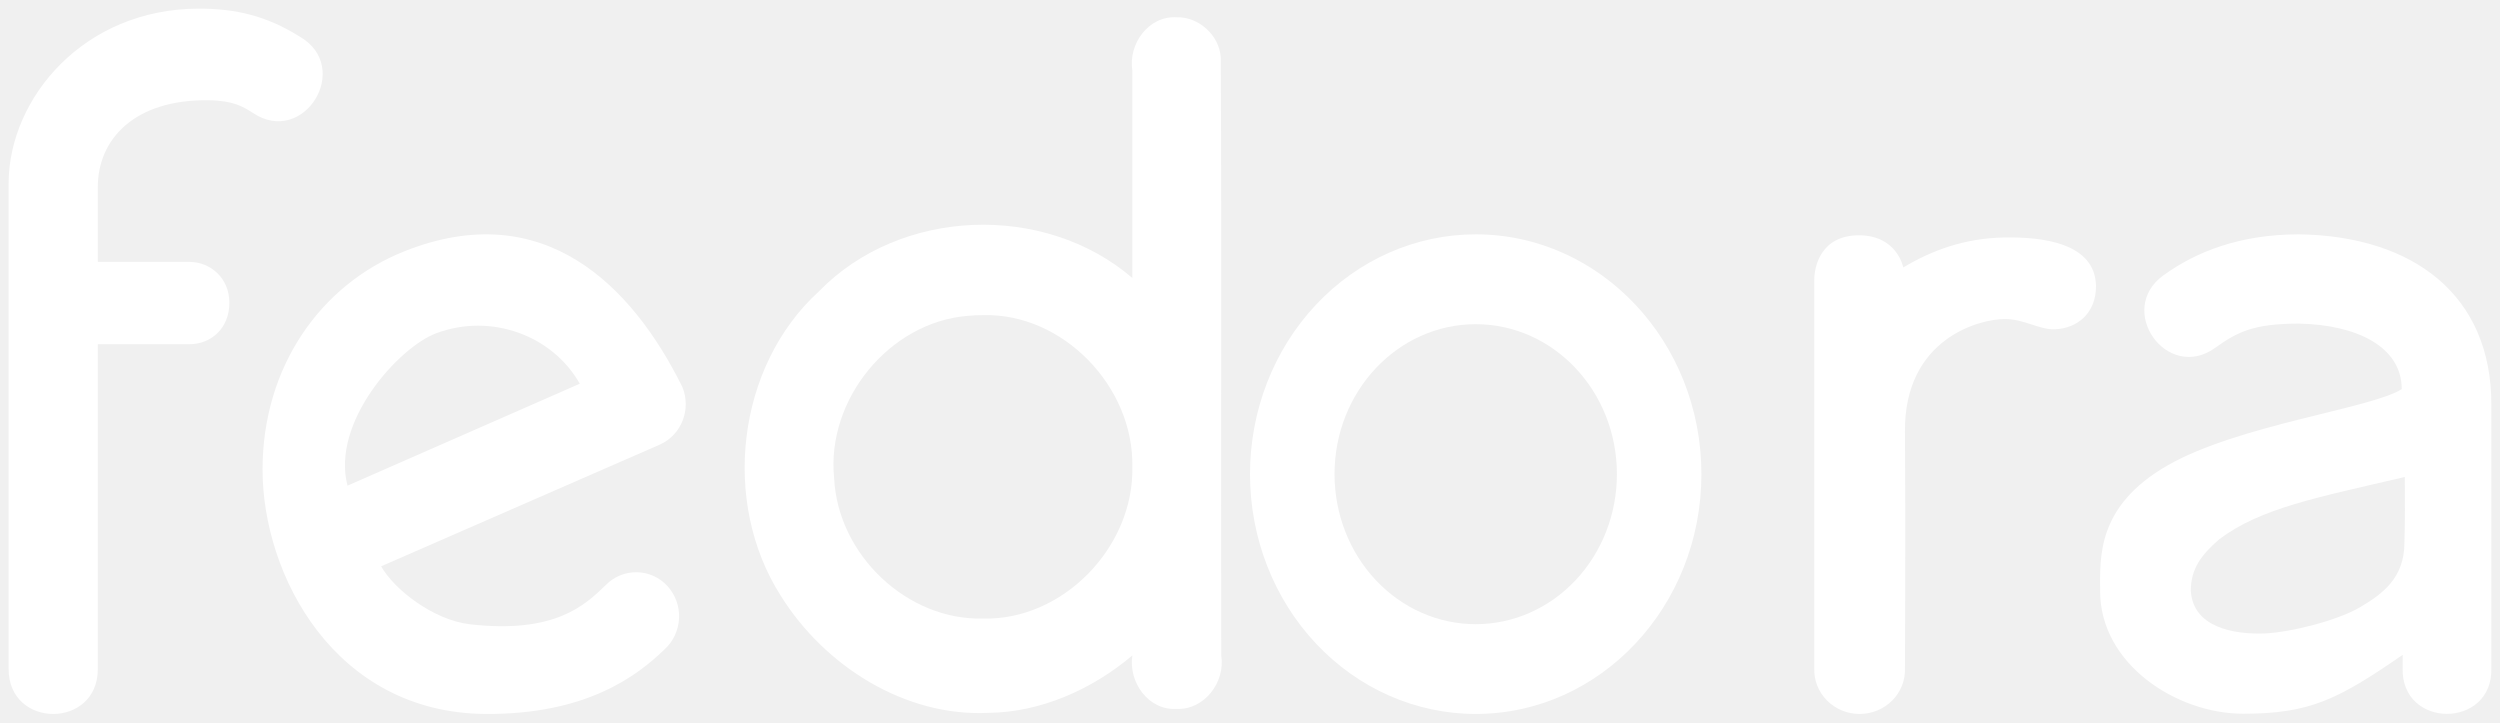
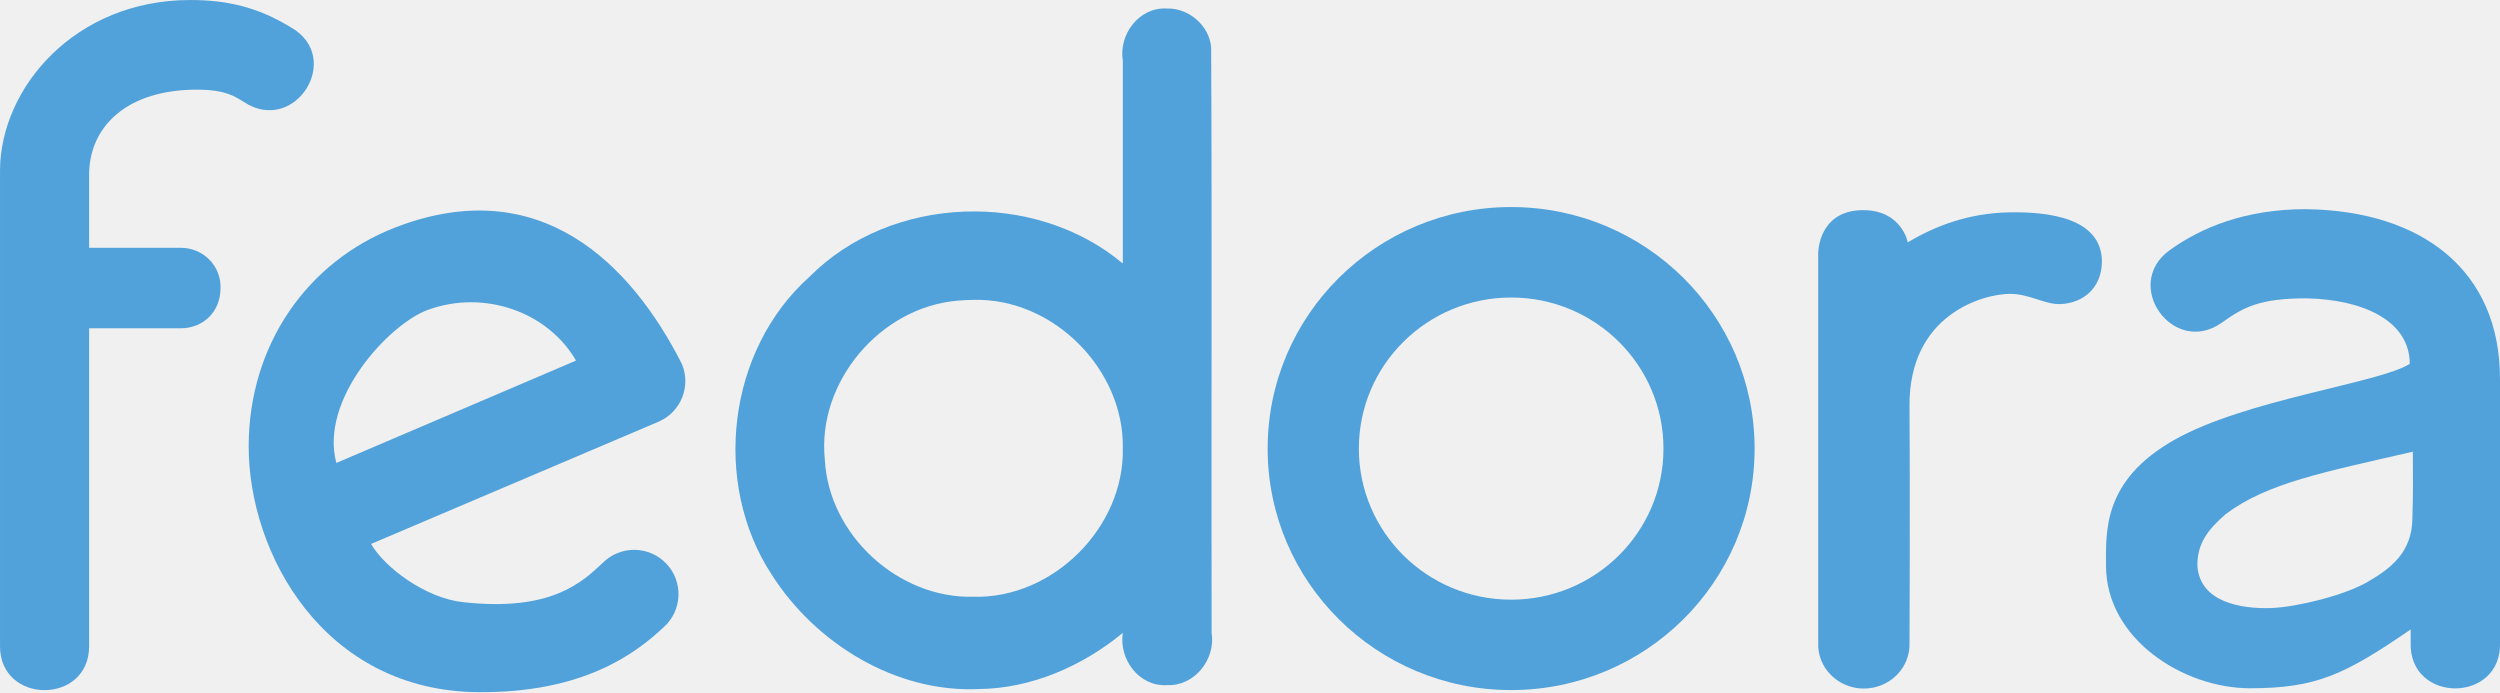
- <svg fill="none" style="-webkit-print-color-adjust:exact" viewBox="-0.306 -0.306 88.612 25.612">
-   <g style="fill:#000">
-     <path fill-rule="evenodd" d="M14.034 8.598C11.041 9.787 9.009 12.708 9 16.312c-.009 3.777 2.567 8.65 7.901 8.688 3.588.023 5.383-1.355 6.351-2.292.308-.28.492-.677.511-1.099a1.588 1.588 0 0 0-.412-1.143 1.501 1.501 0 0 0-2.188-.032c-.722.697-1.786 1.732-4.806 1.388-1.297-.147-2.689-1.229-3.154-2.056l9.895-4.321c.755-.345 1.104-1.248.783-2.032-1.766-3.57-4.897-6.78-9.847-4.815Zm6.21 4.697-8.233 3.613c-.587-2.254 1.822-4.905 3.137-5.399 1.97-.74 4.144.093 5.096 1.786Z" style="fill:#fff" />
-     <path d="M14.034 8.598C11.041 9.787 9.009 12.708 9 16.312c-.009 3.777 2.567 8.65 7.901 8.688 3.588.023 5.383-1.355 6.351-2.292.308-.28.492-.677.511-1.099a1.588 1.588 0 0 0-.412-1.143 1.501 1.501 0 0 0-2.188-.032c-.722.697-1.786 1.732-4.806 1.388-1.297-.147-2.689-1.229-3.154-2.056l9.895-4.321c.755-.345 1.104-1.248.783-2.032-1.766-3.57-4.897-6.78-9.847-4.815Zm6.21 4.697-8.233 3.613c-.587-2.254 1.822-4.905 3.137-5.399 1.97-.74 4.144.093 5.096 1.786Z" class="stroke-shape" style="fill:none;stroke-width:.612" />
-     <path d="M52.001 8c-2.122 0-4.157.895-5.657 2.489C44.843 12.083 44 14.245 44 16.5c0 2.255.843 4.417 2.344 6.011 1.5 1.594 3.535 2.489 5.657 2.489C56.419 24.999 60 21.194 60 16.5S56.419 8.001 52.001 8Zm0 3.185c2.763 0 5.003 2.38 5.004 5.315 0 1.41-.527 2.763-1.465 3.76-.938.997-2.211 1.558-3.539 1.558-1.327 0-2.601-.56-3.539-1.558-.939-.997-1.466-2.35-1.466-3.76.001-2.936 2.242-5.315 5.005-5.315Z" style="fill:#fff" />
-     <path d="M52.001 8c-2.122 0-4.157.895-5.657 2.489C44.843 12.083 44 14.245 44 16.5c0 2.255.843 4.417 2.344 6.011 1.5 1.594 3.535 2.489 5.657 2.489C56.419 24.999 60 21.194 60 16.5S56.419 8.001 52.001 8Zm0 3.185c2.763 0 5.003 2.38 5.004 5.315 0 1.41-.527 2.763-1.465 3.76-.938.997-2.211 1.558-3.539 1.558-1.327 0-2.601-.56-3.539-1.558-.939-.997-1.466-2.35-1.466-3.76.001-2.936 2.242-5.315 5.005-5.315Z" class="stroke-shape" style="fill:none;stroke-width:.612" />
-     <path d="M65.582 8.034c-1.361 0-1.588 1.132-1.581 1.588v13.749c-.037.888.693 1.629 1.606 1.629.916 0 1.645-.741 1.608-1.63 0 0 .025-5.113 0-8.385-.025-3.273 2.619-3.983 3.54-3.983.683 0 1.228.384 1.77.364.802-.031 1.462-.574 1.462-1.527-.024-1.537-1.896-1.755-3.276-1.727-1.381.028-2.547.455-3.556 1.063 0 0-.211-1.141-1.573-1.141ZM81.187 8c-2.139 0-3.683.639-4.808 1.451-1.705 1.229.131 3.801 1.835 2.57.777-.558 1.354-.857 2.971-.857 2.016.041 3.638.804 3.638 2.323-1.081.689-5.778 1.258-8.301 2.704-2.522 1.445-2.39 3.269-2.39 4.453 0 2.596 2.717 4.348 5.07 4.348 2.352 0 3.351-.497 5.654-2.087v.455c-.076 2.182 3.218 2.182 3.143 0v-9.32c.011-3.866-2.745-5.979-6.812-6.04Zm3.745 8.601c0 1.026.014 1.32-.014 2.346-.006 1.231-.773 1.801-1.576 2.272-.804.471-2.436.884-3.382.928-1.09.037-2.538-.212-2.613-1.516 0-.786.379-1.273 1-1.817 1.47-1.111 3.463-1.484 6.585-2.213Z" color="#000" font-family="sans-serif" font-weight="400" overflow="visible" style="text-decoration-color:#000;isolation:auto;text-transform:none;font-variant-caps:normal;font-variant-numeric:normal;font-feature-settings:normal;text-indent:0;font-variant-ligatures:normal;text-orientation:mixed;mix-blend-mode:normal;white-space:normal;text-align:start;line-height:normal;text-decoration-style:solid;text-decoration-line:none;fill:#fff" />
-     <path d="M65.582 8.034c-1.361 0-1.588 1.132-1.581 1.588v13.749c-.037.888.693 1.629 1.606 1.629.916 0 1.645-.741 1.608-1.63 0 0 .025-5.113 0-8.385-.025-3.273 2.619-3.983 3.54-3.983.683 0 1.228.384 1.77.364.802-.031 1.462-.574 1.462-1.527-.024-1.537-1.896-1.755-3.276-1.727-1.381.028-2.547.455-3.556 1.063 0 0-.211-1.141-1.573-1.141ZM81.187 8c-2.139 0-3.683.639-4.808 1.451-1.705 1.229.131 3.801 1.835 2.57.777-.558 1.354-.857 2.971-.857 2.016.041 3.638.804 3.638 2.323-1.081.689-5.778 1.258-8.301 2.704-2.522 1.445-2.39 3.269-2.39 4.453 0 2.596 2.717 4.348 5.07 4.348 2.352 0 3.351-.497 5.654-2.087v.455c-.076 2.182 3.218 2.182 3.143 0v-9.32c.011-3.866-2.745-5.979-6.812-6.04Zm3.745 8.601c0 1.026.014 1.32-.014 2.346-.006 1.231-.773 1.801-1.576 2.272-.804.471-2.436.884-3.382.928-1.09.037-2.538-.212-2.613-1.516 0-.786.379-1.273 1-1.817 1.47-1.111 3.463-1.484 6.585-2.213Z" class="stroke-shape" color="#000" font-family="sans-serif" font-weight="400" overflow="visible" style="text-decoration-color:#000;isolation:auto;text-transform:none;font-variant-caps:normal;font-variant-numeric:normal;font-feature-settings:normal;text-indent:0;font-variant-ligatures:normal;text-orientation:mixed;mix-blend-mode:normal;white-space:normal;text-align:start;line-height:normal;text-decoration-style:solid;text-decoration-line:none;fill:none;stroke-width:.612" />
-     <path d="M41.399.307c-.991-.06-1.721.943-1.569 1.893v7.346c-3.127-2.678-8.221-2.492-11.108.474-2.918 2.656-3.475 7.474-1.352 10.793 1.561 2.503 4.414 4.291 7.355 4.148 1.849-.017 3.684-.831 5.105-2.035-.146.951.573 1.956 1.568 1.895.977.044 1.733-.941 1.583-1.893-.017-7.066.017-14.132-.017-21.196-.05-.796-.796-1.452-1.565-1.425Zm-6.862 10.557c2.824-.076 5.345 2.52 5.293 5.376.06 2.86-2.471 5.451-5.292 5.378-2.683.073-5.142-2.247-5.278-4.969-.286-2.803 1.969-5.536 4.729-5.759.183-.018.366-.027.548-.026ZM0 6.154v17.251c-.005 2.127 3.166 2.127 3.161 0V11.894h3.252c.76 0 1.411-.563 1.411-1.465 0-.904-.697-1.452-1.411-1.452H3.161V6.324c0-1.697 1.301-3.109 3.92-3.077.909.013 1.233.236 1.567.443 1.814 1.228 3.563-1.616 1.66-2.704C9.142.257 8.052 0 6.752 0 2.654 0 .024 3.179 0 6.154Z" font-family="Comfortaa" font-weight="700" letter-spacing="0" style="line-height:25px;fill:#fff" word-spacing="0" />
-     <path d="M41.399.307c-.991-.06-1.721.943-1.569 1.893v7.346c-3.127-2.678-8.221-2.492-11.108.474-2.918 2.656-3.475 7.474-1.352 10.793 1.561 2.503 4.414 4.291 7.355 4.148 1.849-.017 3.684-.831 5.105-2.035-.146.951.573 1.956 1.568 1.895.977.044 1.733-.941 1.583-1.893-.017-7.066.017-14.132-.017-21.196-.05-.796-.796-1.452-1.565-1.425Zm-6.862 10.557c2.824-.076 5.345 2.52 5.293 5.376.06 2.86-2.471 5.451-5.292 5.378-2.683.073-5.142-2.247-5.278-4.969-.286-2.803 1.969-5.536 4.729-5.759.183-.018.366-.027.548-.026ZM0 6.154v17.251c-.005 2.127 3.166 2.127 3.161 0V11.894h3.252c.76 0 1.411-.563 1.411-1.465 0-.904-.697-1.452-1.411-1.452H3.161V6.324c0-1.697 1.301-3.109 3.92-3.077.909.013 1.233.236 1.567.443 1.814 1.228 3.563-1.616 1.66-2.704C9.142.257 8.052 0 6.752 0 2.654 0 .024 3.179 0 6.154Z" class="stroke-shape" font-family="Comfortaa" font-weight="700" letter-spacing="0" style="line-height:25px;fill:none;stroke-width:.612" word-spacing="0" />
+ <svg viewBox="0 0 58.515 16.201">
+   <g style="fill:#51a2da;fill-opacity:1;stroke-width:.612">
+     <path d="M96.73 125.358c-3.596 1.39-6.036 4.803-6.046 9.016-.01 4.414 3.082 10.11 9.488 10.152 4.308.028 6.462-1.583 7.626-2.677.771-.684.825-1.87.118-2.62a1.83 1.83 0 0 0-2.627-.038c-.868.815-2.146 2.024-5.772 1.621-1.556-.172-3.228-1.435-3.785-2.401l11.88-5.051a1.824 1.824 0 0 0 .94-2.374c-2.12-4.173-5.88-7.925-11.823-5.628zm7.456 5.49L94.3 135.07c-.706-2.634 2.188-5.733 3.766-6.31 2.366-.865 4.977.108 6.12 2.088z" style="fill:#51a2da;fill-opacity:1;fill-rule:evenodd;stroke:none;stroke-width:.622" transform="translate(-45.638 -65.81) scale(.56745)" />
+     <path d="M142.758 124.515a10.043 9.962 0 0 0-10.044 9.964 10.043 9.962 0 0 0 10.044 9.96 10.043 9.962 0 0 0 10.042-9.96 10.043 9.962 0 0 0-10.042-9.964zm0 3.732a6.282 6.232 0 0 1 6.283 6.232 6.282 6.232 0 0 1-6.283 6.231 6.282 6.232 0 0 1-6.282-6.231 6.282 6.232 0 0 1 6.282-6.232z" style="fill:#51a2da;fill-opacity:1;stroke-width:18.185;stroke-linecap:round;stroke-linejoin:round" transform="translate(-45.638 -65.81) scale(.56745)" />
+     <path d="M157.276 124.643c-1.595 0-1.861 1.317-1.853 1.848v15.99c-.044 1.034.812 1.895 1.883 1.895s1.927-.861 1.883-1.895c0 0 .028-5.947 0-9.753-.028-3.807 3.07-4.632 4.148-4.632.8 0 1.44.446 2.074.422.942-.036 1.715-.667 1.715-1.774-.028-1.789-2.223-2.043-3.84-2.01-1.618.034-2.985.53-4.168 1.237 0 0-.246-1.328-1.842-1.328z" style="color:#000;font-style:normal;font-variant:normal;font-weight:400;font-stretch:normal;font-size:medium;line-height:normal;font-family:sans-serif;font-variant-ligatures:normal;font-variant-position:normal;font-variant-caps:normal;font-variant-numeric:normal;font-variant-alternates:normal;font-feature-settings:normal;text-indent:0;text-align:start;text-decoration:none;text-decoration-line:none;text-decoration-style:solid;text-decoration-color:#000;letter-spacing:normal;word-spacing:normal;text-transform:none;writing-mode:lr-tb;direction:ltr;text-orientation:mixed;dominant-baseline:auto;baseline-shift:baseline;text-anchor:start;white-space:normal;shape-padding:0;clip-rule:nonzero;display:inline;overflow:visible;visibility:visible;isolation:auto;mix-blend-mode:normal;color-interpolation:sRGB;color-interpolation-filters:linearRGB;solid-color:#000;solid-opacity:1;vector-effect:none;fill:#51a2da;fill-opacity:1;fill-rule:nonzero;stroke:none;stroke-width:3.73;stroke-linecap:round;stroke-linejoin:round;stroke-miterlimit:4;stroke-dasharray:none;stroke-dashoffset:0;stroke-opacity:1;color-rendering:auto;image-rendering:auto;shape-rendering:auto;text-rendering:auto;enable-background:accumulate" transform="translate(-45.638 -65.81) scale(.56745)" />
+     <g style="fill:#51a2da;fill-opacity:1;stroke-width:.997">
+       <path d="M60.088 141.887c-1.393 0-2.398.428-3.13.97-1.11.824.084 2.544 1.195 1.721.505-.374.88-.574 1.935-.574 1.313.028 2.369.538 2.369 1.555-.704.46-3.764.842-5.407 1.81-1.643.966-1.556 2.187-1.556 2.98 0 1.737 1.77 2.909 3.302 2.909s2.183-.333 3.682-1.396v.304c-.049 1.46 2.096 1.46 2.048 0v-6.238c.006-2.587-1.788-4.001-4.438-4.04zm2.44 5.756c0 .686.009.884-.01 1.57-.003.823-.503 1.205-1.026 1.52-.523.315-1.586.591-2.202.621-.71.025-1.653-.142-1.702-1.014 0-.526.247-.853.651-1.216.958-.744 2.256-.994 4.289-1.481z" style="color:#000;font-style:normal;font-variant:normal;font-weight:400;font-stretch:normal;font-size:medium;line-height:normal;font-family:sans-serif;font-variant-ligatures:normal;font-variant-position:normal;font-variant-caps:normal;font-variant-numeric:normal;font-variant-alternates:normal;font-feature-settings:normal;text-indent:0;text-align:start;text-decoration:none;text-decoration-line:none;text-decoration-style:solid;text-decoration-color:#000;letter-spacing:normal;word-spacing:normal;text-transform:none;writing-mode:lr-tb;direction:ltr;text-orientation:mixed;dominant-baseline:auto;baseline-shift:baseline;text-anchor:start;white-space:normal;shape-padding:0;clip-rule:nonzero;display:inline;overflow:visible;visibility:visible;opacity:1;isolation:auto;mix-blend-mode:normal;color-interpolation:sRGB;color-interpolation-filters:linearRGB;solid-color:#000;solid-opacity:1;vector-effect:none;fill:#51a2da;fill-opacity:1;fill-rule:nonzero;stroke:none;stroke-width:2.109;stroke-linecap:butt;stroke-linejoin:miter;stroke-miterlimit:4;stroke-dasharray:none;stroke-dashoffset:0;stroke-opacity:1;color-rendering:auto;image-rendering:auto;shape-rendering:auto;text-rendering:auto;enable-background:accumulate" transform="matrix(1.021 0 0 .98623 -7.366 -135.038)" />
+     </g>
+     <path d="M128.563 116.326c-1.152-.07-2 1.071-1.823 2.154v8.364c-3.637-3.049-9.56-2.837-12.916.54-3.395 3.024-4.04 8.51-1.57 12.288 1.813 2.852 5.13 4.885 8.55 4.724 2.15-.02 4.282-.946 5.936-2.317-.17 1.083.666 2.226 1.823 2.156 1.136.051 2.015-1.07 1.84-2.154-.019-8.045.02-16.09-.019-24.133-.059-.907-.927-1.653-1.832-1.622zm-7.977 12.018c3.283-.085 6.215 2.87 6.154 6.123.069 3.256-2.874 6.206-6.154 6.123-3.12.082-5.978-2.56-6.137-5.657-.333-3.193 2.289-6.305 5.5-6.558.211-.02.424-.03.637-.03z" style="font-style:normal;font-variant:normal;font-weight:700;font-stretch:normal;font-size:medium;line-height:25px;font-family:Comfortaa;-inkscape-font-specification:Comfortaa;letter-spacing:0;word-spacing:0;fill:#51a2da;fill-opacity:1;stroke:none;stroke-width:.939px;stroke-linecap:butt;stroke-linejoin:miter;stroke-opacity:1" transform="translate(-45.638 -65.81) scale(.56745)" />
+     <g style="fill:#51a2da;fill-opacity:1;stroke-width:1.022">
+       <path d="M-2.531 143.63v11.474c-.003 1.414 2.12 1.414 2.117 0v-7.658h2.178c.509 0 .944-.374.944-.974a.94.94 0 0 0-.944-.965H-.414v-1.765c0-1.129.871-2.068 2.625-2.046.61.008.826.157 1.049.295 1.216.817 2.386-1.075 1.113-1.8-.782-.484-1.511-.655-2.382-.655-2.745 0-4.506 2.114-4.522 4.093z" style="font-style:normal;font-variant:normal;font-weight:700;font-stretch:normal;font-size:medium;line-height:25px;font-family:Comfortaa;-inkscape-font-specification:Comfortaa;letter-spacing:0;word-spacing:0;fill:#51a2da;fill-opacity:1;stroke:none;stroke-width:2.164;stroke-linecap:butt;stroke-linejoin:miter;stroke-miterlimit:4;stroke-dasharray:none;stroke-opacity:1" transform="matrix(.9852 0 0 .9714 2.494 -135.545)" />
+     </g>
  </g>
</svg>
